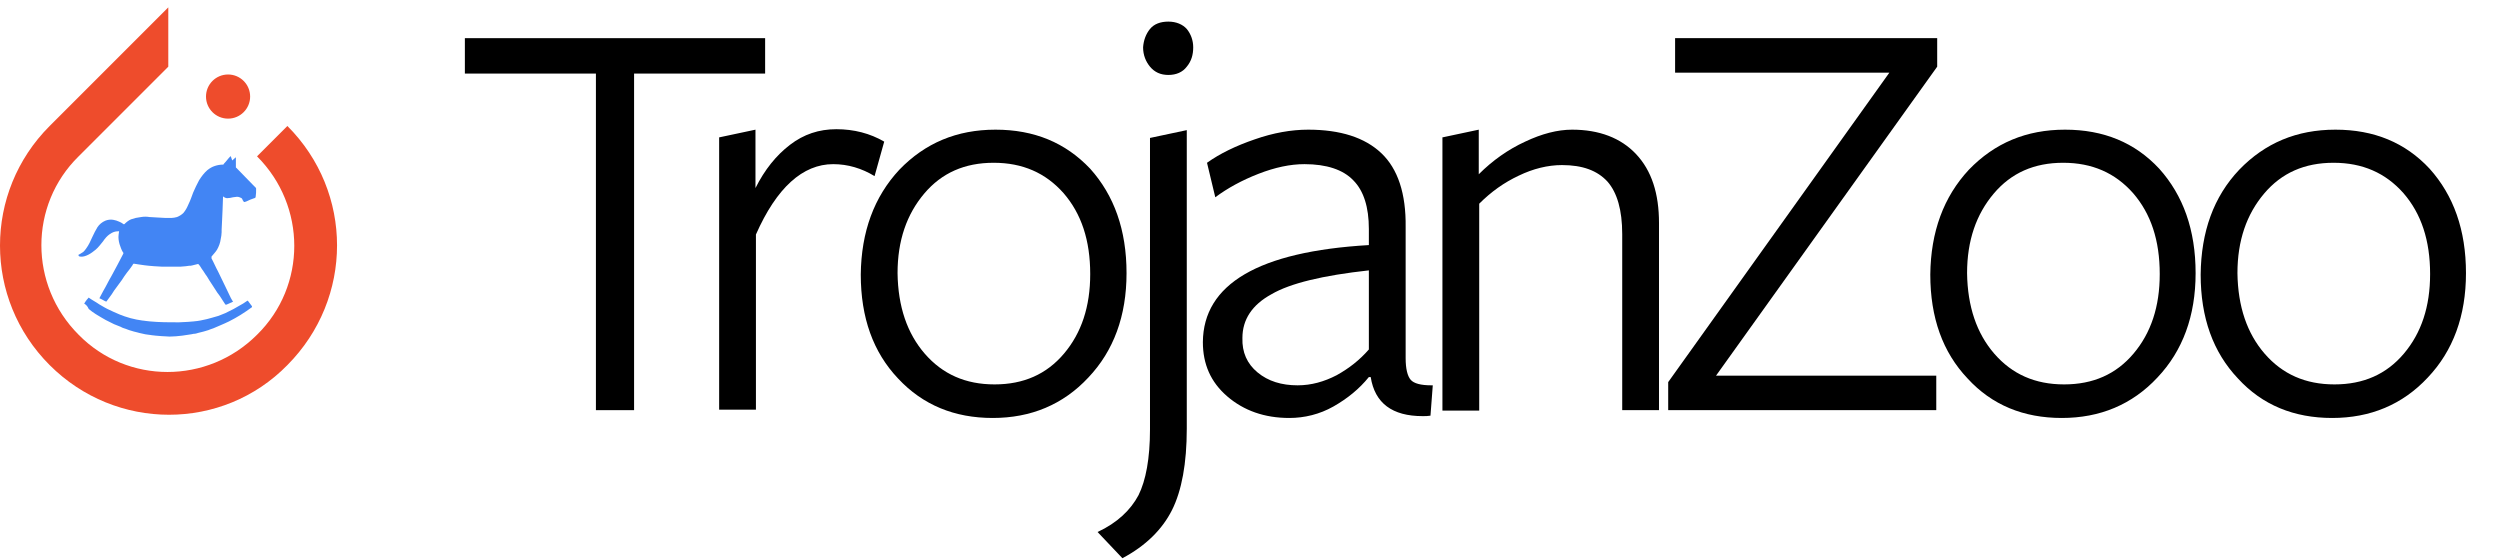
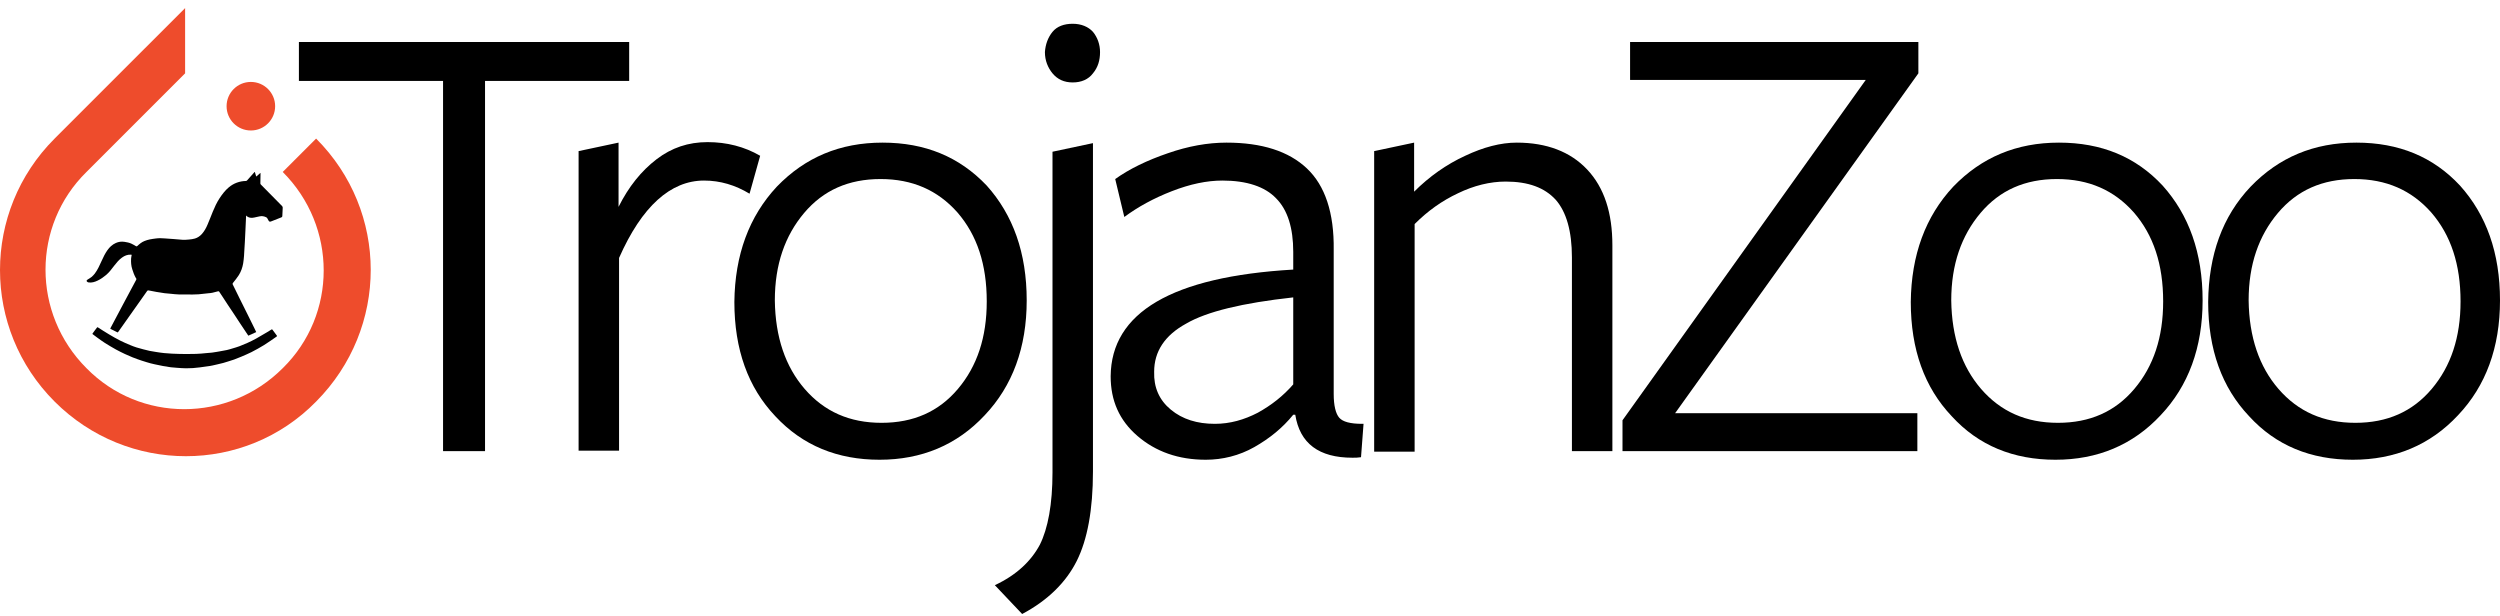
- <svg xmlns="http://www.w3.org/2000/svg" version="1.1" id="Layer_1" x="0px" y="0px" viewBox="0 0 543.7 121.7" enable-background="new 0 0 543.7 121.7" xml:space="preserve">
+ <svg xmlns="http://www.w3.org/2000/svg" version="1.1" id="Layer_1" x="0px" y="0px" viewBox="0 0 494.3 121.7" enable-background="new 0 0 494.3 121.7" xml:space="preserve">
  <g>
    <path fill="#EE4C2C" d="M62.5,27.4L55.9,34c10.8,10.8,10.8,28.2,0,38.8c-10.8,10.8-28.2,10.8-38.8,0C6.3,62,6.3,44.6,17.1,34l0,0   l17.1-17.1l2.4-2.4l0,0V1.6L10.8,27.4c-14.4,14.4-14.4,37.6,0,52s37.6,14.4,51.7,0C76.9,64.9,76.9,41.8,62.5,27.4z" />
    <circle fill="#EE4C2C" cx="49.6" cy="21" r="4.8" />
  </g>
  <g enable-background="new    ">
-     <path d="M101.1,8.3h65.3V16h-28.5v73.2h-8.3V16h-28.5V8.3z" />
-     <path d="M156.3,29.9l8-1.7v12.7c2-4,4.5-7.1,7.5-9.4s6.3-3.4,10.1-3.4c3.8,0,7.3,0.9,10.4,2.7l-2.1,7.5c-2.8-1.7-5.8-2.6-9-2.6   c-6.6,0-12.3,5.1-16.8,15.3v38.1h-8V29.9z" />
-     <path d="M195.6,36.9c5.6-5.8,12.5-8.7,20.9-8.7c8.4,0,15.2,2.8,20.6,8.5c5.2,5.8,7.9,13.3,7.9,22.7c0,9.3-2.8,16.9-8.3,22.7   c-5.5,5.9-12.5,8.8-20.8,8.8s-15.2-2.8-20.6-8.6c-5.4-5.7-8.1-13.2-8.1-22.6C187.3,50.4,190.1,42.8,195.6,36.9z M201.1,76.9   c3.9,4.5,8.9,6.7,15.2,6.7c6.3,0,11.3-2.2,15.1-6.7c3.8-4.5,5.7-10.2,5.7-17.3c0-7.3-1.9-13.1-5.8-17.6c-3.9-4.4-8.9-6.6-15.2-6.6   c-6.3,0-11.3,2.2-15.1,6.7s-5.8,10.2-5.8,17.3C195.3,66.7,197.3,72.5,201.1,76.9z" />
-     <path d="M247.6,107.7c1.6-3.2,2.5-8,2.5-14.3v-0.1v-0.1v-0.1v-0.1v-0.1V93v-0.1v-0.1v-0.1v-0.1v-0.1v-0.1v-0.1v-0.1v-0.1v-0.1v-0.1   v-0.1v-0.1v-0.1V92V92v-0.1v-0.1v-0.1v-0.1v-0.1v-0.1v-0.1v-0.1v-0.1v-0.1v-0.1v-0.1v-0.1v-0.1V91V91v-0.1v-0.1v-0.1v-0.1v-0.1   v-0.1v-0.1v-0.1v-0.1v-0.1v-0.1v-0.1v-0.1v-0.1V90V90v-0.1v-0.1v-0.1v-0.1v-0.1v-0.1v-0.1v-0.1v-0.1v-0.1v-0.1v-0.1v-0.1v-0.1V89   v-0.1v-0.1v-0.1v-0.1v-0.1v-0.1v-0.1v-0.1v-0.1v-0.1v-0.1v-0.1v-0.1v-0.1v-0.1V88v-0.1v-0.1v-0.1v-0.1v-0.1v-0.1v-0.1v-0.1v-0.1   v-0.1v-0.1v-0.1v-0.1v-0.1v-0.1V87v-0.1v-0.1v-0.1v-0.1v-0.1v-0.1v-0.1v-0.1v-0.1v-0.1v-0.1v-0.1v-0.1v-0.1V86V86v-0.1v-0.1v-0.1   v-0.1v-0.1v-0.1v-0.1v-0.1v-0.1v-0.1v-0.1v-0.1v-0.1v-0.1V85V85v-0.1v-0.1v-0.1v-0.1v-0.1v-0.1v-0.1v-0.1v-0.1v-0.1v-0.1v-0.1v-0.1   v-0.1V84V84v-0.1v-0.1v-0.1v-0.1v-0.1v-0.1v-0.1v-0.1v-0.1v-0.1v-0.1v-0.1v-0.1v-0.1V83v-0.1v-0.1v-0.1v-0.1v-0.1v-0.1v-0.1v-0.1   v-0.1v-0.1v-0.1v-0.1v-0.1v-0.1V82v-0.1v-0.1v-0.1v-0.1v-0.1v-0.1v-0.1v-0.1v-0.1v-0.1v-0.1v-0.1v-0.1v-0.1V81v-0.1v-0.1v-0.1v-0.1   v-0.1v-0.1v-0.1v-0.1v-0.1v-0.1v-0.1v-0.1v-0.1V80V80v-0.1v-0.1v-0.1v-0.1v-0.1v-0.1v-0.1v-0.1v-0.1v-0.1v-0.1v-0.1V79V79v-0.1   v-0.1v-0.1v-0.1v-0.1v-0.1v-0.1v-0.1v-0.1v-0.1v-0.1v-0.1V78v-0.1v-0.1v-0.1v-0.1v-0.1v-0.1v-0.1v-0.1v-0.1v-0.1v-0.1v-0.1v-0.1   v-0.1v-0.1v-0.1v-0.1v-0.1v-0.1v-0.1v-0.1v-0.1v-0.1v-0.1v-0.1V76V76v-0.1v-0.1v-0.1v-0.1v-0.1v-0.1v-0.1v-0.1v-0.1v-0.1v-0.1V75   V75v-0.1v-0.1v-0.1v-0.1v-0.1v-0.1v-0.1v-0.1v-0.1v-0.1v-0.1V74v-0.1v-0.1v-0.1v-0.1v-0.1v-0.1v-0.1v-0.1v-0.1v-0.1v-0.1V73V73   v-0.1v-0.1v-0.1v-0.1v-0.1v-0.1v-0.1v-0.1v-0.1v-0.1v-0.1v-0.1v-0.1v-0.1v-0.1v-0.1v-0.1v-0.1v-0.1v-0.1v-0.1v-0.1v-0.1v-0.1v-0.1   v-0.1v-0.1v-0.1v-0.1v-0.1v-0.1v-0.1v-0.1v-0.1V70v-0.1v-0.1v-0.1v-0.1v-0.1v-0.1v-0.1v-0.1v-0.1v-0.1v-0.1V69v-0.1v-0.1v-0.1v-0.1   v-0.1v-0.1v-0.1v-0.1v-0.1v-0.1V68V68v-0.1v-0.1v-0.1v-0.1v-0.1v-0.1v-0.1v-0.1v-0.1v-0.1v-0.1v-0.1v-0.1v-0.1v-0.1v-0.1v-0.1v-0.1   v-0.1v-0.1v-0.1V66v-0.1v-0.1v-0.1v-0.1v-0.1v-0.1v-0.1v-0.1v-0.1V65V65v-0.1v-0.1v-0.1v-0.1v-0.1v-0.1v-0.1v-0.1v-0.1V64V64v-0.1   v-0.1v-0.1v-0.1v-0.1v-0.1v-0.1v-0.1v-0.1V63V63v-0.1v-0.1v-0.1v-0.1v-0.1v-0.1v-0.1v-0.1v-0.1V62v-0.1v-0.1v-0.1v-0.1v-0.1v-0.1   v-0.1v-0.1v-0.1v-0.1v-0.1v-0.1v-0.1v-0.1v-0.1v-0.1v-0.1v-0.1v-0.1v-0.1V60v-0.1v-0.1v-0.1v-0.1v-0.1v-0.1v-0.1v-0.1v-0.1V59v-0.1   v-0.1v-0.1v-0.1v-0.1v-0.1v-0.1v-0.1v-0.1V58V58v-0.1v-0.1v-0.1v-0.1v-0.1v-0.1v-0.1v-0.1v-0.1V57v-0.1v-0.1v-0.1v-0.1v-0.1v-0.1   v-0.1v-0.1v-0.1v-0.1v-0.1v-0.1v-0.1v-0.1v-0.1v-0.1v-0.1v-0.1v-0.1v-0.1v-0.1v-0.1v-0.1v-0.1v-0.1v-0.1v-0.1v-0.1V54v-0.1v-0.1   v-0.1v-0.1v-0.1v-0.1v-0.1v-0.1v-0.1V53v-0.1v-0.1v-0.1v-0.1v-0.1v-0.1v-0.1v-0.1v-0.1V52v-0.1v-0.1v-0.1v-0.1v-0.1v-0.1v-0.1v-0.1   v-0.1v-0.1v-0.1v-0.1v-0.1v-0.1v-0.1v-0.1v-0.1v-0.1V50v-0.1v-0.1v-0.1v-0.1v-0.1v-0.1v-0.1v-0.1V49v-0.1v-0.1v-0.1v-0.1v-0.1v-0.1   v-0.1v-0.1v-0.1V48v-0.1v-0.1v-0.1v-0.1v-0.1v-0.1v-0.1v-0.1V47v-0.1v-0.1v-0.1v-0.1v-0.1v-0.1v-0.1v-0.1v-0.1V46v-0.1v-0.1v-0.1   v-0.1v-0.1v-0.1v-0.1v-0.1v-0.1v-0.1v-0.1v-0.1v-0.1v-0.1v-0.1v-0.1v-0.1V44v-0.1v-0.1v-0.1v-0.1v-0.1v-0.1v-0.1v-0.1V43v-0.1v-0.1   v-0.1v-0.1v-0.1v-0.1v-0.1v-0.1V42v-0.1v-0.1v-0.1v-0.1v-0.1v-0.1v-0.1v-0.1V41v-0.1v-0.1v-0.1v-0.1v-0.1v-0.1v-0.1v-0.1v-0.1v-0.1   v-0.1v-0.1v-0.1v-0.1v-0.1v-0.1v-0.1v-0.1v-0.1v-0.1v-0.1v-0.1v-0.1v-0.1v-0.1V38v-0.1v-0.1v-0.1v-0.1v-0.1v-0.1v-0.1v-0.1V37v-0.1   v-0.1v-0.1v-0.1v-0.1v-0.1v-0.1V36v-0.1v-0.1v-0.1v-0.1v-0.1v-0.1v-0.1v-0.1V35v-0.1v-0.1v-0.1v-0.1v-0.1v-0.1v-0.1v-0.1v-0.1v-0.1   v-0.1v-0.1v-0.1v-0.1v-0.1v-0.1V33v-0.1v-0.1v-0.1v-0.1v-0.1v-0.1v-0.1V32v-0.1v-0.1v-0.1v-0.1v-0.1v-0.1v-0.1V31V31v-0.1v-0.1   v-0.1v-0.1v-0.6l8-1.7v0.1v0.1v0.1v0.1v0.1v0.1v0.1v0.1v0.1v0.1v0.1v0.1V29v0.1v0.1v0.1v0.1v0.1v0.1v0.1v0.1v0.1v0.1v0.1v0.1v0.1   v0.1V30V30v0.1v0.1v0.1v0.1v0.1v0.1v0.1v0.1v0.1v0.1v0.1v0.1v0.1v0.1V31V31v0.1v0.1v0.1v0.1v0.1v0.1v0.1v0.1v0.1v0.1v0.1v0.1v0.1   v0.1V32V32v0.1v0.1v0.1v0.1v0.1v0.1v0.1v0.1v0.1v0.1v0.1v0.1v0.1v0.1V33v0.1v0.1v0.1v0.1v0.1v0.1v0.1v0.1v0.1v0.1v0.1v0.1v0.1v0.1   v0.1V34v0.1v0.1v0.1v0.1v0.1v0.1v0.1v0.1v0.1v0.1v0.1v0.1v0.1v0.1v0.1V35v0.1v0.1v0.1v0.1v0.1v0.1v0.1v0.1v0.1v0.1v0.1v0.1v0.1v0.1   V36V36v0.1v0.1v0.1v0.1v0.1v0.1v0.1v0.1v0.1v0.1v0.1v0.1v0.1v0.1V37V37v0.1v0.1v0.1v0.1v0.1v0.1v0.1v0.1v0.1v0.1v0.1v0.1v0.1v0.1   V38V38v0.1v0.1v0.1v0.1v0.1v0.1v0.1v0.1v0.1v0.1v0.1v0.1v0.1V39v0.1v0.1v0.1v0.1v0.1v0.1v0.1v0.1v0.1v0.1v0.1v0.1v0.1v0.1v0.1V40   v0.1v0.1v0.1v0.1v0.1v0.1v0.1v0.1v0.1v0.1v0.1v0.1v0.1V41v0.1v0.1v0.1v0.1v0.1v0.1v0.1v0.1v0.1v0.1v0.1v0.1v0.1V42V42v0.1v0.1v0.1   v0.1v0.1v0.1v0.1v0.1v0.1v0.1v0.1v0.1V43V43v0.1v0.1v0.1v0.1v0.1v0.1v0.1v0.1v0.1v0.1v0.1v0.1V44v0.1v0.1v0.1v0.1v0.1v0.1v0.1v0.1   v0.1v0.1v0.1v0.1V45v0.1v0.1v0.1v0.1v0.1v0.1v0.1v0.1v0.1v0.1v0.1v0.1V46v0.1v0.1v0.1v0.1v0.1v0.1v0.1v0.1v0.1v0.1v0.1V47V47v0.1   v0.1v0.1v0.1v0.1v0.1v0.1v0.1v0.1v0.1v0.1V48V48v0.1v0.1v0.1v0.1v0.1v0.1v0.1v0.1v0.1v0.1v0.1V49v0.1v0.1v0.1v0.1v0.1v0.1v0.1v0.1   v0.1v0.1v0.1V50v0.1v0.1v0.1v0.1v0.1v0.1v0.1v0.1v0.1v0.1v0.1V51v0.1v0.1v0.1v0.1v0.1v0.1v0.1v0.1v0.1v0.1V52v0.1v0.1v0.1v0.1v0.1   v0.1v0.1v0.1v0.1v0.1v0.1V53v0.1v0.1v0.1v0.1v0.1v0.1v0.1v0.1v0.1v0.1V54V54v0.1v0.1v0.1v0.1v0.1v0.1v0.1v0.1v0.1V55v0.1v0.1v0.1   v0.1v0.1v0.1v0.1v0.1v0.1v0.1v0.1v0.1v0.1v0.1v0.1v0.1v0.1v0.1v0.1v0.1v0.1V57v0.1v0.1v0.1v0.1v0.1v0.1v0.1v0.1v0.1v0.1V58v0.1v0.1   v0.1v0.1v0.1v0.1v0.1v0.1v0.1v0.1V59v0.1v0.1v0.1v0.1v0.1v0.1v0.1v0.1v0.1v0.1v0.1v0.1v0.1v0.1v0.1v0.1v0.1v0.1v0.1v0.1V61v0.1v0.1   v0.1v0.1v0.1v0.1v0.1v0.1v0.1v0.1v0.1v0.1v0.1v0.1v0.1v0.1v0.1v0.1v0.1V63V63v0.1v0.1v0.1v0.1v0.1v0.1v0.1v0.1v0.1V64v0.1v0.1v0.1   v0.1v0.1v0.1v0.1v0.1v0.1V65v0.1v0.1v0.1v0.1v0.1v0.1v0.1v0.1v0.1V66v0.1v0.1v0.1v0.1v0.1v0.1v0.1v0.1v0.1V67v0.1v0.1v0.1v0.1v0.1   v0.1v0.1v0.1V68V68v0.1v0.1v0.1v0.1v0.1v0.1v0.1v0.1V69v0.1v0.1v0.1v0.1v0.1v0.1v0.1v0.1v0.1V70v0.1v0.1v0.1v0.1v0.1v0.1v0.1v0.1   v0.1v0.1v0.1v0.1v0.1v0.1v0.1v0.1v0.1v0.1V72v0.1v0.1v0.1v0.1v0.1v0.1v0.1v0.1V73v0.1v0.1v0.1v0.1v0.1v0.1v0.1v0.1v0.1V74v0.1v0.1   v0.1v0.1v0.1v0.1v0.1v0.1V75v0.1v0.1v0.1v0.1v0.1v0.1v0.1v0.1V76v0.1v0.1v0.1v0.1v0.1v0.1v0.1v0.1V77v0.1v0.1v0.1v0.1v0.1v0.1v0.1   v0.1v0.1v0.1v0.1v0.1v0.1v0.1v0.1v0.1v0.1V79v0.1v0.1v0.1v0.1v0.1v0.1v0.1v0.1V80v0.1v0.1v0.1v0.1v0.1v0.1v0.1v0.1V81v0.1v0.1v0.1   v0.1v0.1v0.1v0.1v0.1v0.1v0.1v0.1v0.1v0.1v0.1v0.1v0.1v0.1v0.1v0.1v0.1v0.1v0.1v0.1v0.1v0.1V84v0.1v0.1v0.1v0.1v0.1v0.1v0.1V85V85   v0.1v0.1v0.1v0.1v0.1v0.1v0.1V86v0.1v0.1v0.1v0.1v0.1v0.1v0.1v0.1v0.1v0.1v0.1v0.1v0.1v0.1v0.1v0.1v0.1v0.1v0.1v0.1v0.1v0.1v0.1   v0.1V89v0.1v0.1v0.1v0.1v0.1v0.1v0.1V90v0.1v0.1v0.1v0.1v0.1v0.1v0.1V91v0.1v0.1v0.1v0.1v0.1v0.1v0.1V92v0.1v0.1v0.1v0.1v0.1v0.1   v0.6c0,7.6-1.1,13.5-3.2,17.7c-2.1,4.2-5.7,7.8-10.8,10.5l-5.4-5.7C243,113.7,245.9,110.9,247.6,107.7z M250.1,6.3   c0.9-1.1,2.3-1.6,4-1.6c1.7,0,3.1,0.6,4,1.6c0.9,1.1,1.4,2.5,1.4,4c0,1.6-0.4,3-1.4,4.2c-0.9,1.2-2.3,1.8-4,1.8c-1.7,0-3-0.6-4-1.8   c-0.9-1.1-1.5-2.5-1.5-4.2C248.7,8.8,249.2,7.4,250.1,6.3z" />
-     <path d="M297.7,53.3v-3.5c0-4.7-1.1-8.3-3.4-10.6c-2.2-2.3-5.8-3.5-10.6-3.5c-3.1,0-6.4,0.7-10,2.1c-3.6,1.4-6.7,3.1-9.4,5.1   l-1.8-7.5c2.8-2,6.3-3.7,10.4-5.1c4-1.4,7.9-2.1,11.6-2.1c7,0,12.3,1.7,15.9,5.1s5.4,8.8,5.3,16.1v28.5c0,2.3,0.4,3.9,1.1,4.7   c0.7,0.8,2.2,1.2,4.5,1.2c0.1,0,0.3,0,0.3,0l-0.5,6.6c-0.6,0.1-1.1,0.1-1.7,0.1c-6.6,0-10.4-2.8-11.3-8.5h-0.4   c-2.1,2.6-4.7,4.7-7.7,6.4s-6.3,2.5-9.6,2.5c-5.4,0-9.9-1.6-13.5-4.7s-5.3-7-5.3-11.8C261.7,61.8,273.7,54.7,297.7,53.3z M273.5,81   c2.3,1.9,5.2,2.8,8.7,2.8c3,0,5.8-0.8,8.5-2.2c2.7-1.5,5-3.3,7-5.6V58.8c-10,1.1-17.1,2.8-21.2,5.2c-4.2,2.3-6.3,5.5-6.3,9.5   C270.1,76.6,271.2,79.1,273.5,81z" />
-     <path d="M313.6,29.9l8-1.7v9.7c3-3,6.4-5.4,10.1-7.1c3.6-1.7,7-2.6,10.2-2.6c5.9,0,10.6,1.8,13.9,5.3c3.4,3.6,5,8.6,5,15v40.7h-8   V50.9c0-5.2-1.1-9-3.2-11.4c-2.2-2.4-5.4-3.6-9.9-3.6c-3.1,0-6.3,0.8-9.4,2.3c-3.2,1.5-6,3.5-8.6,6.1v45h-8V29.9z" />
-     <path d="M362.8,83.1l48.1-67.3h-46.6V8.3h57v6.2l-48.1,67.2h47.9v7.5h-58.3V83.1z" />
-     <path d="M428.2,36.9c5.6-5.8,12.5-8.7,20.9-8.7c8.4,0,15.2,2.8,20.5,8.5c5.2,5.8,7.9,13.3,7.9,22.7c0,9.3-2.8,16.9-8.3,22.7   c-5.5,5.9-12.5,8.8-20.8,8.8s-15.2-2.8-20.5-8.6c-5.4-5.7-8.1-13.2-8.1-22.6C419.9,50.4,422.7,42.8,428.2,36.9z M433.7,76.9   c3.9,4.5,8.9,6.7,15.2,6.7s11.3-2.2,15.1-6.7c3.8-4.5,5.7-10.2,5.7-17.3c0-7.3-1.9-13.1-5.8-17.6c-3.9-4.4-8.9-6.6-15.2-6.6   s-11.3,2.2-15.1,6.7s-5.8,10.2-5.8,17.3C427.9,66.7,429.9,72.5,433.7,76.9z" />
-     <path d="M487,36.9c5.6-5.8,12.5-8.7,20.9-8.7c8.4,0,15.2,2.8,20.5,8.5c5.2,5.8,7.9,13.3,7.9,22.7c0,9.3-2.8,16.9-8.3,22.7   c-5.5,5.9-12.5,8.8-20.8,8.8s-15.2-2.8-20.5-8.6c-5.4-5.7-8.1-13.2-8.1-22.6C478.7,50.4,481.4,42.8,487,36.9z M492.5,76.9   c3.9,4.5,8.9,6.7,15.2,6.7s11.3-2.2,15.1-6.7c3.8-4.5,5.7-10.2,5.7-17.3c0-7.3-1.9-13.1-5.8-17.6c-3.9-4.4-8.9-6.6-15.2-6.6   s-11.3,2.2-15.1,6.7s-5.8,10.2-5.8,17.3C486.7,66.7,488.7,72.5,492.5,76.9z" />
+     <path d="M59.1,8.3h65.3V16H95.9v73.2h-8.3V16H59.1C59.1,16,59.1,8.3,59.1,8.3z" />
+     <path d="M114.3,29.9l8-1.7v12.7c2-4,4.5-7.1,7.5-9.4s6.3-3.4,10.1-3.4s7.3,0.9,10.4,2.7l-2.1,7.5c-2.8-1.7-5.8-2.6-9-2.6   c-6.6,0-12.3,5.1-16.8,15.3v38.1h-8V29.9H114.3z" />
+     <path d="M153.6,36.9c5.6-5.8,12.5-8.7,20.9-8.7s15.2,2.8,20.6,8.5c5.2,5.8,7.9,13.3,7.9,22.7c0,9.3-2.8,16.9-8.3,22.7   c-5.5,5.9-12.5,8.8-20.8,8.8s-15.2-2.8-20.6-8.6c-5.4-5.7-8.1-13.2-8.1-22.6C145.3,50.4,148.1,42.8,153.6,36.9z M159.1,76.9   c3.9,4.5,8.9,6.7,15.2,6.7s11.3-2.2,15.1-6.7s5.7-10.2,5.7-17.3c0-7.3-1.9-13.1-5.8-17.6c-3.9-4.4-8.9-6.6-15.2-6.6   s-11.3,2.2-15.1,6.7s-5.8,10.2-5.8,17.3C153.3,66.7,155.3,72.5,159.1,76.9z" />
+     <path d="M208.1,30l8-1.7v64.9c0,7.6-1.1,13.5-3.2,17.7c-2.1,4.2-5.7,7.8-10.8,10.5l-5.4-5.7c4.3-2,7.2-4.8,8.9-8   c1.6-3.2,2.5-8,2.5-14.3 M208.1,6.3c0.9-1.1,2.3-1.6,4-1.6s3.1,0.6,4,1.6c0.9,1.1,1.4,2.5,1.4,4c0,1.6-0.4,3-1.4,4.2   c-0.9,1.2-2.3,1.8-4,1.8s-3-0.6-4-1.8c-0.9-1.1-1.5-2.5-1.5-4.2C206.7,8.8,207.2,7.4,208.1,6.3z" />
+     <path d="M255.7,53.3v-3.5c0-4.7-1.1-8.3-3.4-10.6c-2.2-2.3-5.8-3.5-10.6-3.5c-3.1,0-6.4,0.7-10,2.1c-3.6,1.4-6.7,3.1-9.4,5.1   l-1.8-7.5c2.8-2,6.3-3.7,10.4-5.1c4-1.4,7.9-2.1,11.6-2.1c7,0,12.3,1.7,15.9,5.1s5.4,8.8,5.3,16.1v28.5c0,2.3,0.4,3.9,1.1,4.7   c0.7,0.8,2.2,1.2,4.5,1.2c0.1,0,0.3,0,0.3,0l-0.5,6.6c-0.6,0.1-1.1,0.1-1.7,0.1c-6.6,0-10.4-2.8-11.3-8.5h-0.4   c-2.1,2.6-4.7,4.7-7.7,6.4s-6.3,2.5-9.6,2.5c-5.4,0-9.9-1.6-13.5-4.7s-5.3-7-5.3-11.8C219.7,61.8,231.7,54.7,255.7,53.3z M231.5,81   c2.3,1.9,5.2,2.8,8.7,2.8c3,0,5.8-0.8,8.5-2.2c2.7-1.5,5-3.3,7-5.6V58.8c-10,1.1-17.1,2.8-21.2,5.2c-4.2,2.3-6.3,5.5-6.3,9.5   C228.1,76.6,229.2,79.1,231.5,81z" />
+     <path d="M271.6,29.9l8-1.7v9.7c3-3,6.4-5.4,10.1-7.1c3.6-1.7,7-2.6,10.2-2.6c5.9,0,10.6,1.8,13.9,5.3c3.4,3.6,5,8.6,5,15v40.7h-8   V50.9c0-5.2-1.1-9-3.2-11.4c-2.2-2.4-5.4-3.6-9.9-3.6c-3.1,0-6.3,0.8-9.4,2.3c-3.2,1.5-6,3.5-8.6,6.1v45h-8V29.9H271.6z" />
+     <path d="M320.8,83.1l48.1-67.3h-46.6V8.3h57v6.2l-48.1,67.2h47.9v7.5h-58.3V83.1z" />
+     <path d="M386.2,36.9c5.6-5.8,12.5-8.7,20.9-8.7s15.2,2.8,20.5,8.5c5.2,5.8,7.9,13.3,7.9,22.7c0,9.3-2.8,16.9-8.3,22.7   c-5.5,5.9-12.5,8.8-20.8,8.8s-15.2-2.8-20.5-8.6c-5.4-5.7-8.1-13.2-8.1-22.6C377.9,50.4,380.7,42.8,386.2,36.9z M391.7,76.9   c3.9,4.5,8.9,6.7,15.2,6.7s11.3-2.2,15.1-6.7c3.8-4.5,5.7-10.2,5.7-17.3c0-7.3-1.9-13.1-5.8-17.6c-3.9-4.4-8.9-6.6-15.2-6.6   s-11.3,2.2-15.1,6.7s-5.8,10.2-5.8,17.3C385.9,66.7,387.9,72.5,391.7,76.9z" />
+     <path d="M445,36.9c5.6-5.8,12.5-8.7,20.9-8.7s15.2,2.8,20.5,8.5c5.2,5.8,7.9,13.3,7.9,22.7c0,9.3-2.8,16.9-8.3,22.7   c-5.5,5.9-12.5,8.8-20.8,8.8s-15.2-2.8-20.5-8.6c-5.4-5.7-8.1-13.2-8.1-22.6C436.7,50.4,439.4,42.8,445,36.9z M450.5,76.9   c3.9,4.5,8.9,6.7,15.2,6.7c6.3,0,11.3-2.2,15.1-6.7s5.7-10.2,5.7-17.3c0-7.3-1.9-13.1-5.8-17.6c-3.9-4.4-8.9-6.6-15.2-6.6   s-11.3,2.2-15.1,6.7s-5.8,10.2-5.8,17.3C444.7,66.7,446.7,72.5,450.5,76.9z" />
  </g>
  <g>
-     <path fill="#4285F4" d="M50.7,65.6c-0.5,0.2-1,0.5-1.6,0.7c-0.2-0.2-0.3-0.4-0.5-0.7c-0.4-0.6-0.8-1.3-1.3-1.9   c-0.4-0.6-0.7-1.1-1.1-1.7c-0.4-0.6-0.8-1.2-1.2-1.9c-0.4-0.5-0.7-1.1-1.1-1.6c-0.2-0.3-0.4-0.7-0.7-1l-0.1-0.1   c-0.4,0.1-0.8,0.2-1.2,0.3c-0.3,0.1-0.5,0.1-0.8,0.1c-0.2,0-0.5,0.1-0.7,0.1c-0.4,0-0.8,0.1-1.2,0.1s-0.8,0-1.2,0   c-0.9,0-1.8,0-2.7,0c-0.6,0-1.1-0.1-1.7-0.1c-0.4,0-0.8-0.1-1.2-0.1c-0.3,0-0.6-0.1-0.9-0.1c-0.2,0-0.5-0.1-0.7-0.1   s-0.5-0.1-0.7-0.1s-0.4-0.1-0.6-0.1h-0.1c-0.4-0.1-0.4-0.1-0.6,0.3c-0.4,0.6-0.8,1.1-1.2,1.6c-0.4,0.5-0.7,1-1.1,1.6   c-0.4,0.5-0.7,1-1.1,1.5s-0.8,1.1-1.1,1.6c-0.4,0.5-0.7,1-1.1,1.5l-0.1,0.1c-0.5-0.2-0.9-0.5-1.4-0.7c-0.1,0-0.1-0.1,0-0.2   c0.3-0.5,0.5-1,0.8-1.5c0.6-1,1.1-2.1,1.7-3.1c0.5-0.9,0.9-1.7,1.4-2.6c0.4-0.8,0.8-1.5,1.2-2.3c0.1-0.2,0-0.3-0.1-0.4   c-0.3-0.5-0.5-1.1-0.7-1.7c-0.2-0.7-0.3-1.4-0.2-2.1c0-0.2,0.1-0.5,0.1-0.7c-0.1,0-0.1,0-0.2,0c-0.7,0-1.2,0.2-1.8,0.6   c-0.6,0.4-1.1,1-1.5,1.6c-0.5,0.6-1,1.3-1.6,1.8c-0.5,0.4-1,0.8-1.6,1.1s-1.2,0.5-1.8,0.4c-0.1,0-0.3-0.1-0.3-0.2   c-0.1-0.1,0-0.3,0.2-0.3c0.3-0.2,0.5-0.3,0.8-0.5c0.2-0.2,0.4-0.4,0.6-0.7c0.6-0.8,1-1.7,1.4-2.6c0.3-0.7,0.7-1.4,1.1-2.1   c0.4-0.6,1-1.1,1.7-1.4c0.5-0.2,1.1-0.3,1.7-0.2c0.5,0.1,0.9,0.2,1.3,0.4c0.3,0.1,0.6,0.3,0.9,0.5c0.1,0.1,0.2,0.1,0.3,0   c0.4-0.4,0.9-0.8,1.4-1c0.3-0.1,0.7-0.2,1-0.3c0.4-0.1,0.8-0.1,1.2-0.2c0.6-0.1,1.2-0.1,1.8,0c0.6,0,1.1,0.1,1.7,0.1   c0.6,0,1.2,0.1,1.8,0.1c0.4,0,0.9,0,1.3,0c0.4,0,0.8-0.1,1.2-0.2c0.5-0.2,1-0.5,1.4-0.9c0.5-0.6,0.8-1.2,1.1-1.9   c0.4-0.8,0.7-1.7,1-2.5c0.4-0.9,0.8-1.8,1.3-2.7c0.5-0.8,1.1-1.6,1.8-2.2c0.5-0.4,1-0.7,1.6-0.9s1.2-0.3,1.8-0.3   c0.1,0,0.2-0.1,0.2-0.2c0.5-0.5,0.9-1.1,1.4-1.6c0,0,0,0,0.1,0c0.1,0.3,0.2,0.6,0.3,0.9c0.3-0.3,0.6-0.5,0.8-0.7c0,0.1,0,0.1,0,0.2   c0,0.6,0,1.3,0,1.9c0,0.1,0,0.2,0.1,0.2c1.2,1.2,2.4,2.5,3.6,3.7c0.2,0.2,0.4,0.4,0.6,0.6c0.1,0.1,0.1,0.2,0.1,0.3   c0,0.6,0,1.1-0.1,1.7c0,0.2-0.2,0.3-0.3,0.3c-0.6,0.2-1.1,0.4-1.7,0.7c-0.1,0-0.2,0.1-0.3,0.1c-0.2,0.1-0.3,0-0.4-0.2   c-0.1-0.1-0.2-0.3-0.2-0.4c-0.1-0.2-0.3-0.3-0.6-0.4c-0.2-0.1-0.4-0.1-0.6-0.1c-0.3,0-0.5,0.1-0.8,0.1c-0.4,0.1-0.9,0.2-1.3,0.2   c-0.3,0-0.7-0.2-0.9-0.4c0,0.1,0,0.2,0,0.2c0,0.9-0.1,1.9-0.1,2.8c0,0.7-0.1,1.5-0.1,2.2s-0.1,1.4-0.1,2.1c0,0.2,0,0.4,0,0.5   c0,0.5-0.1,1-0.2,1.5c-0.1,0.8-0.4,1.6-0.8,2.3c-0.3,0.5-0.8,1-1.2,1.5c0,0.2,0,0.3,0,0.4c0.5,0.9,0.9,1.9,1.4,2.8   c0.5,1.1,1.1,2.2,1.6,3.3c0.4,0.8,0.8,1.7,1.2,2.5C50.4,65.1,50.5,65.4,50.7,65.6z" />
-     <path fill="#4285F4" d="M18.3,66c0.2-0.2,0.3-0.5,0.5-0.7c0.1-0.2,0.3-0.3,0.4-0.5c0.1-0.1,0.1-0.1,0.2,0c0.7,0.5,1.5,0.9,2.2,1.4   c0.7,0.4,1.5,0.9,2.2,1.2c0.6,0.3,1.3,0.6,2,0.9c0.4,0.2,0.9,0.3,1.3,0.5c0.4,0.1,0.9,0.3,1.3,0.4s0.8,0.2,1.3,0.3   c0.4,0.1,0.8,0.1,1.2,0.2c0.3,0,0.6,0.1,0.8,0.1c0.3,0,0.6,0.1,0.9,0.1c2.1,0.2,4.2,0.2,6.3,0.2c0.7,0,1.3-0.1,2-0.1   c0.4,0,0.8-0.1,1.2-0.1c0.3,0,0.6-0.1,0.9-0.1c0.2,0,0.4-0.1,0.6-0.1c0.5-0.1,1-0.2,1.4-0.3c0.4-0.1,0.7-0.2,1.1-0.3   c0.5-0.1,0.9-0.3,1.4-0.4c0.5-0.2,1-0.4,1.5-0.6c0.6-0.3,1.2-0.6,1.8-0.9c0.7-0.4,1.4-0.8,2.1-1.2c0.3-0.2,0.6-0.4,0.9-0.6h0.1   c0.3,0.4,0.6,0.8,0.9,1.2c0,0,0,0.1,0,0.2c-0.8,0.6-1.7,1.2-2.5,1.7s-1.7,1-2.5,1.4c-0.6,0.3-1.3,0.6-2,0.9   c-0.5,0.2-0.9,0.4-1.4,0.6c-0.4,0.1-0.8,0.3-1.1,0.4s-0.7,0.2-1,0.3c-0.4,0.1-0.8,0.2-1.2,0.3c-0.3,0.1-0.6,0.2-1,0.2   c-0.2,0-0.3,0.1-0.5,0.1c-0.7,0.1-1.3,0.2-2,0.3c-0.9,0.1-1.8,0.2-2.7,0.2c-0.6,0-1.2-0.1-1.8-0.1c-0.4,0-0.8-0.1-1.2-0.1   c-0.3,0-0.6-0.1-0.9-0.1c-0.2,0-0.4-0.1-0.7-0.1c-0.2,0-0.5-0.1-0.7-0.1c-0.3-0.1-0.6-0.1-0.9-0.2s-0.6-0.1-0.8-0.2   c-0.3-0.1-0.5-0.1-0.8-0.2s-0.7-0.2-1-0.3c-0.3-0.1-0.5-0.2-0.8-0.3c-0.3-0.1-0.7-0.2-1-0.4c-0.5-0.2-1-0.4-1.5-0.6   c-0.6-0.3-1.2-0.6-1.8-0.9c-0.7-0.4-1.4-0.8-2.2-1.3c-0.5-0.3-1-0.7-1.5-1.1C19,66.5,18.7,66.3,18.3,66C18.4,66,18.3,66,18.3,66z" />
+     <path d="M50.66,65.66c-0.52,0.24-1.03,0.47-1.56,0.71c-0.15-0.22-0.3-0.45-0.45-0.67c-0.42-0.63-0.84-1.26-1.26-1.89   c-0.37-0.56-0.73-1.12-1.1-1.68c-0.41-0.62-0.84-1.24-1.25-1.87c-0.36-0.53-0.71-1.07-1.05-1.61c-0.22-0.34-0.44-0.68-0.67-1.01   c-0.03-0.03-0.1-0.06-0.15-0.06c-0.39,0.1-0.78,0.21-1.17,0.3c-0.25,0.06-0.52,0.08-0.78,0.1c-0.24,0.03-0.5,0.06-0.74,0.08   c-0.41,0.05-0.82,0.1-1.23,0.13c-0.39,0.03-0.78,0.04-1.17,0.04c-0.89,0-1.79,0.01-2.69-0.01c-0.56-0.01-1.12-0.09-1.68-0.14   c-0.4-0.03-0.8-0.06-1.19-0.11c-0.29-0.03-0.58-0.09-0.87-0.14c-0.24-0.03-0.47-0.07-0.71-0.11c-0.24-0.04-0.49-0.09-0.73-0.14   c-0.19-0.03-0.37-0.08-0.56-0.11c-0.03-0.01-0.06,0-0.08-0.01c-0.39-0.08-0.38-0.08-0.61,0.26c-0.38,0.55-0.77,1.08-1.15,1.63   c-0.37,0.52-0.74,1.05-1.11,1.57c-0.36,0.52-0.73,1.03-1.09,1.54c-0.38,0.54-0.76,1.09-1.15,1.63c-0.36,0.52-0.73,1.03-1.09,1.54   c-0.03,0.03-0.06,0.06-0.11,0.1c-0.46-0.23-0.92-0.45-1.38-0.68c-0.09-0.04-0.07-0.11-0.03-0.19c0.27-0.5,0.54-1.01,0.8-1.51   c0.55-1.04,1.1-2.09,1.66-3.13c0.47-0.87,0.94-1.75,1.4-2.62c0.41-0.76,0.8-1.53,1.22-2.28c0.11-0.2-0.04-0.31-0.11-0.43   c-0.29-0.53-0.49-1.08-0.67-1.66c-0.22-0.68-0.27-1.38-0.23-2.1c0.01-0.24,0.08-0.48,0.12-0.75c-0.06-0.01-0.11-0.03-0.17-0.03   c-0.66-0.03-1.23,0.2-1.75,0.58c-0.6,0.43-1.07,1-1.52,1.58c-0.5,0.64-0.97,1.31-1.61,1.85c-0.51,0.43-1.05,0.81-1.65,1.1   c-0.59,0.29-1.19,0.48-1.85,0.38c-0.13-0.02-0.27-0.12-0.34-0.22c-0.08-0.14,0.04-0.27,0.16-0.34c0.26-0.17,0.54-0.31,0.78-0.51   s0.45-0.42,0.64-0.66c0.59-0.78,0.98-1.68,1.38-2.56c0.32-0.72,0.67-1.43,1.12-2.07c0.43-0.62,0.98-1.13,1.68-1.44   c0.54-0.24,1.12-0.32,1.73-0.22c0.47,0.07,0.92,0.16,1.35,0.36c0.3,0.14,0.59,0.31,0.87,0.48c0.12,0.08,0.18,0.08,0.29-0.02   c0.43-0.4,0.88-0.78,1.43-0.99c0.33-0.13,0.67-0.24,1.02-0.31c0.41-0.09,0.82-0.13,1.23-0.19c0.59-0.08,1.18-0.06,1.77-0.01   c0.55,0.05,1.11,0.08,1.67,0.12c0.61,0.05,1.22,0.12,1.82,0.15c0.43,0.02,0.86-0.01,1.29-0.05c0.4-0.04,0.8-0.09,1.17-0.2   c0.53-0.16,0.99-0.48,1.36-0.89c0.5-0.56,0.85-1.2,1.13-1.87c0.36-0.83,0.68-1.68,1.02-2.52c0.38-0.92,0.79-1.82,1.34-2.66   c0.53-0.81,1.11-1.57,1.85-2.19c0.47-0.39,0.99-0.7,1.56-0.91c0.6-0.22,1.22-0.33,1.85-0.34c0.08,0,0.17-0.09,0.24-0.16   c0.48-0.53,0.95-1.08,1.43-1.61c0.02,0.01,0.04,0.01,0.06,0.01c0.08,0.29,0.17,0.57,0.27,0.89c0.29-0.26,0.55-0.48,0.84-0.73   c0.01,0.08,0.01,0.15,0.01,0.2c-0.01,0.63-0.03,1.26-0.03,1.89c0,0.07,0.04,0.16,0.09,0.21c1.22,1.24,2.43,2.47,3.65,3.7   c0.19,0.19,0.38,0.37,0.56,0.57c0.07,0.08,0.12,0.2,0.12,0.31c-0.01,0.56-0.05,1.12-0.08,1.67c-0.01,0.21-0.2,0.26-0.34,0.31   c-0.56,0.22-1.12,0.44-1.68,0.66c-0.08,0.03-0.17,0.07-0.26,0.1c-0.19,0.06-0.34,0.01-0.43-0.17c-0.08-0.15-0.16-0.29-0.24-0.44   c-0.12-0.22-0.34-0.29-0.55-0.36c-0.2-0.06-0.41-0.1-0.61-0.1c-0.26,0.01-0.51,0.08-0.76,0.13c-0.45,0.09-0.89,0.24-1.35,0.2   c-0.34-0.03-0.66-0.15-0.94-0.45c-0.01,0.1-0.01,0.15-0.01,0.21c-0.04,0.94-0.09,1.89-0.13,2.84c-0.03,0.74-0.07,1.49-0.11,2.23   c-0.04,0.71-0.09,1.43-0.13,2.14c-0.01,0.18-0.02,0.36-0.03,0.54c-0.05,0.5-0.08,1.01-0.17,1.5c-0.14,0.82-0.41,1.6-0.85,2.31   c-0.34,0.54-0.76,1.04-1.16,1.55c-0.09,0.12-0.12,0.19-0.04,0.34c0.47,0.93,0.92,1.87,1.38,2.81c0.54,1.1,1.1,2.21,1.65,3.31   c0.41,0.83,0.82,1.66,1.23,2.49C50.39,65.12,50.52,65.38,50.66,65.66z" />
+     <path d="M18.27,65.98c0.17-0.24,0.35-0.48,0.52-0.71c0.13-0.17,0.26-0.34,0.39-0.51c0.06-0.08,0.09-0.08,0.18-0.03   c0.73,0.47,1.45,0.94,2.2,1.38c0.72,0.43,1.45,0.85,2.2,1.23c0.64,0.33,1.31,0.6,1.96,0.88c0.42,0.18,0.85,0.34,1.29,0.48   c0.43,0.14,0.86,0.25,1.29,0.36c0.42,0.11,0.84,0.22,1.26,0.31c0.38,0.08,0.78,0.13,1.16,0.2c0.28,0.05,0.56,0.09,0.84,0.13   c0.29,0.04,0.59,0.08,0.88,0.11c2.1,0.2,4.21,0.21,6.32,0.16c0.66-0.01,1.32-0.09,1.98-0.15c0.38-0.03,0.78-0.06,1.16-0.1   c0.31-0.03,0.61-0.09,0.91-0.14c0.2-0.03,0.38-0.06,0.58-0.1c0.48-0.09,0.96-0.17,1.45-0.27c0.38-0.08,0.74-0.2,1.11-0.31   c0.48-0.14,0.95-0.28,1.41-0.45c0.52-0.2,1.03-0.41,1.54-0.64c0.59-0.27,1.18-0.55,1.75-0.87c0.72-0.4,1.43-0.82,2.13-1.24   c0.31-0.19,0.61-0.38,0.93-0.57c0.03-0.02,0.12,0,0.14,0.03c0.31,0.4,0.61,0.8,0.9,1.21c0.02,0.03,0.01,0.13-0.02,0.15   c-0.83,0.57-1.66,1.17-2.51,1.7c-0.82,0.5-1.66,0.97-2.52,1.41c-0.64,0.33-1.31,0.59-1.96,0.88c-0.47,0.2-0.94,0.39-1.43,0.57   c-0.38,0.14-0.76,0.25-1.15,0.37c-0.34,0.1-0.66,0.22-1.01,0.31c-0.38,0.1-0.78,0.19-1.16,0.28c-0.32,0.08-0.64,0.15-0.96,0.22   c-0.17,0.04-0.35,0.08-0.52,0.1c-0.67,0.1-1.34,0.18-2.01,0.28c-0.9,0.13-1.8,0.18-2.71,0.18c-0.6,0-1.21-0.06-1.81-0.1   c-0.39-0.03-0.79-0.06-1.18-0.1c-0.3-0.03-0.59-0.1-0.89-0.15c-0.22-0.03-0.45-0.06-0.67-0.1c-0.24-0.04-0.49-0.1-0.73-0.15   c-0.31-0.06-0.61-0.13-0.92-0.19c-0.28-0.06-0.56-0.13-0.84-0.2c-0.26-0.07-0.51-0.14-0.76-0.22c-0.33-0.1-0.66-0.2-0.99-0.31   c-0.27-0.09-0.54-0.18-0.81-0.28c-0.34-0.13-0.68-0.24-1.01-0.38c-0.5-0.2-0.99-0.41-1.47-0.64c-0.61-0.29-1.21-0.58-1.79-0.9   c-0.73-0.41-1.45-0.83-2.16-1.28c-0.53-0.34-1.04-0.71-1.55-1.08c-0.31-0.22-0.61-0.46-0.92-0.69   C18.32,66.03,18.3,66.01,18.27,65.98z" />
  </g>
</svg>
